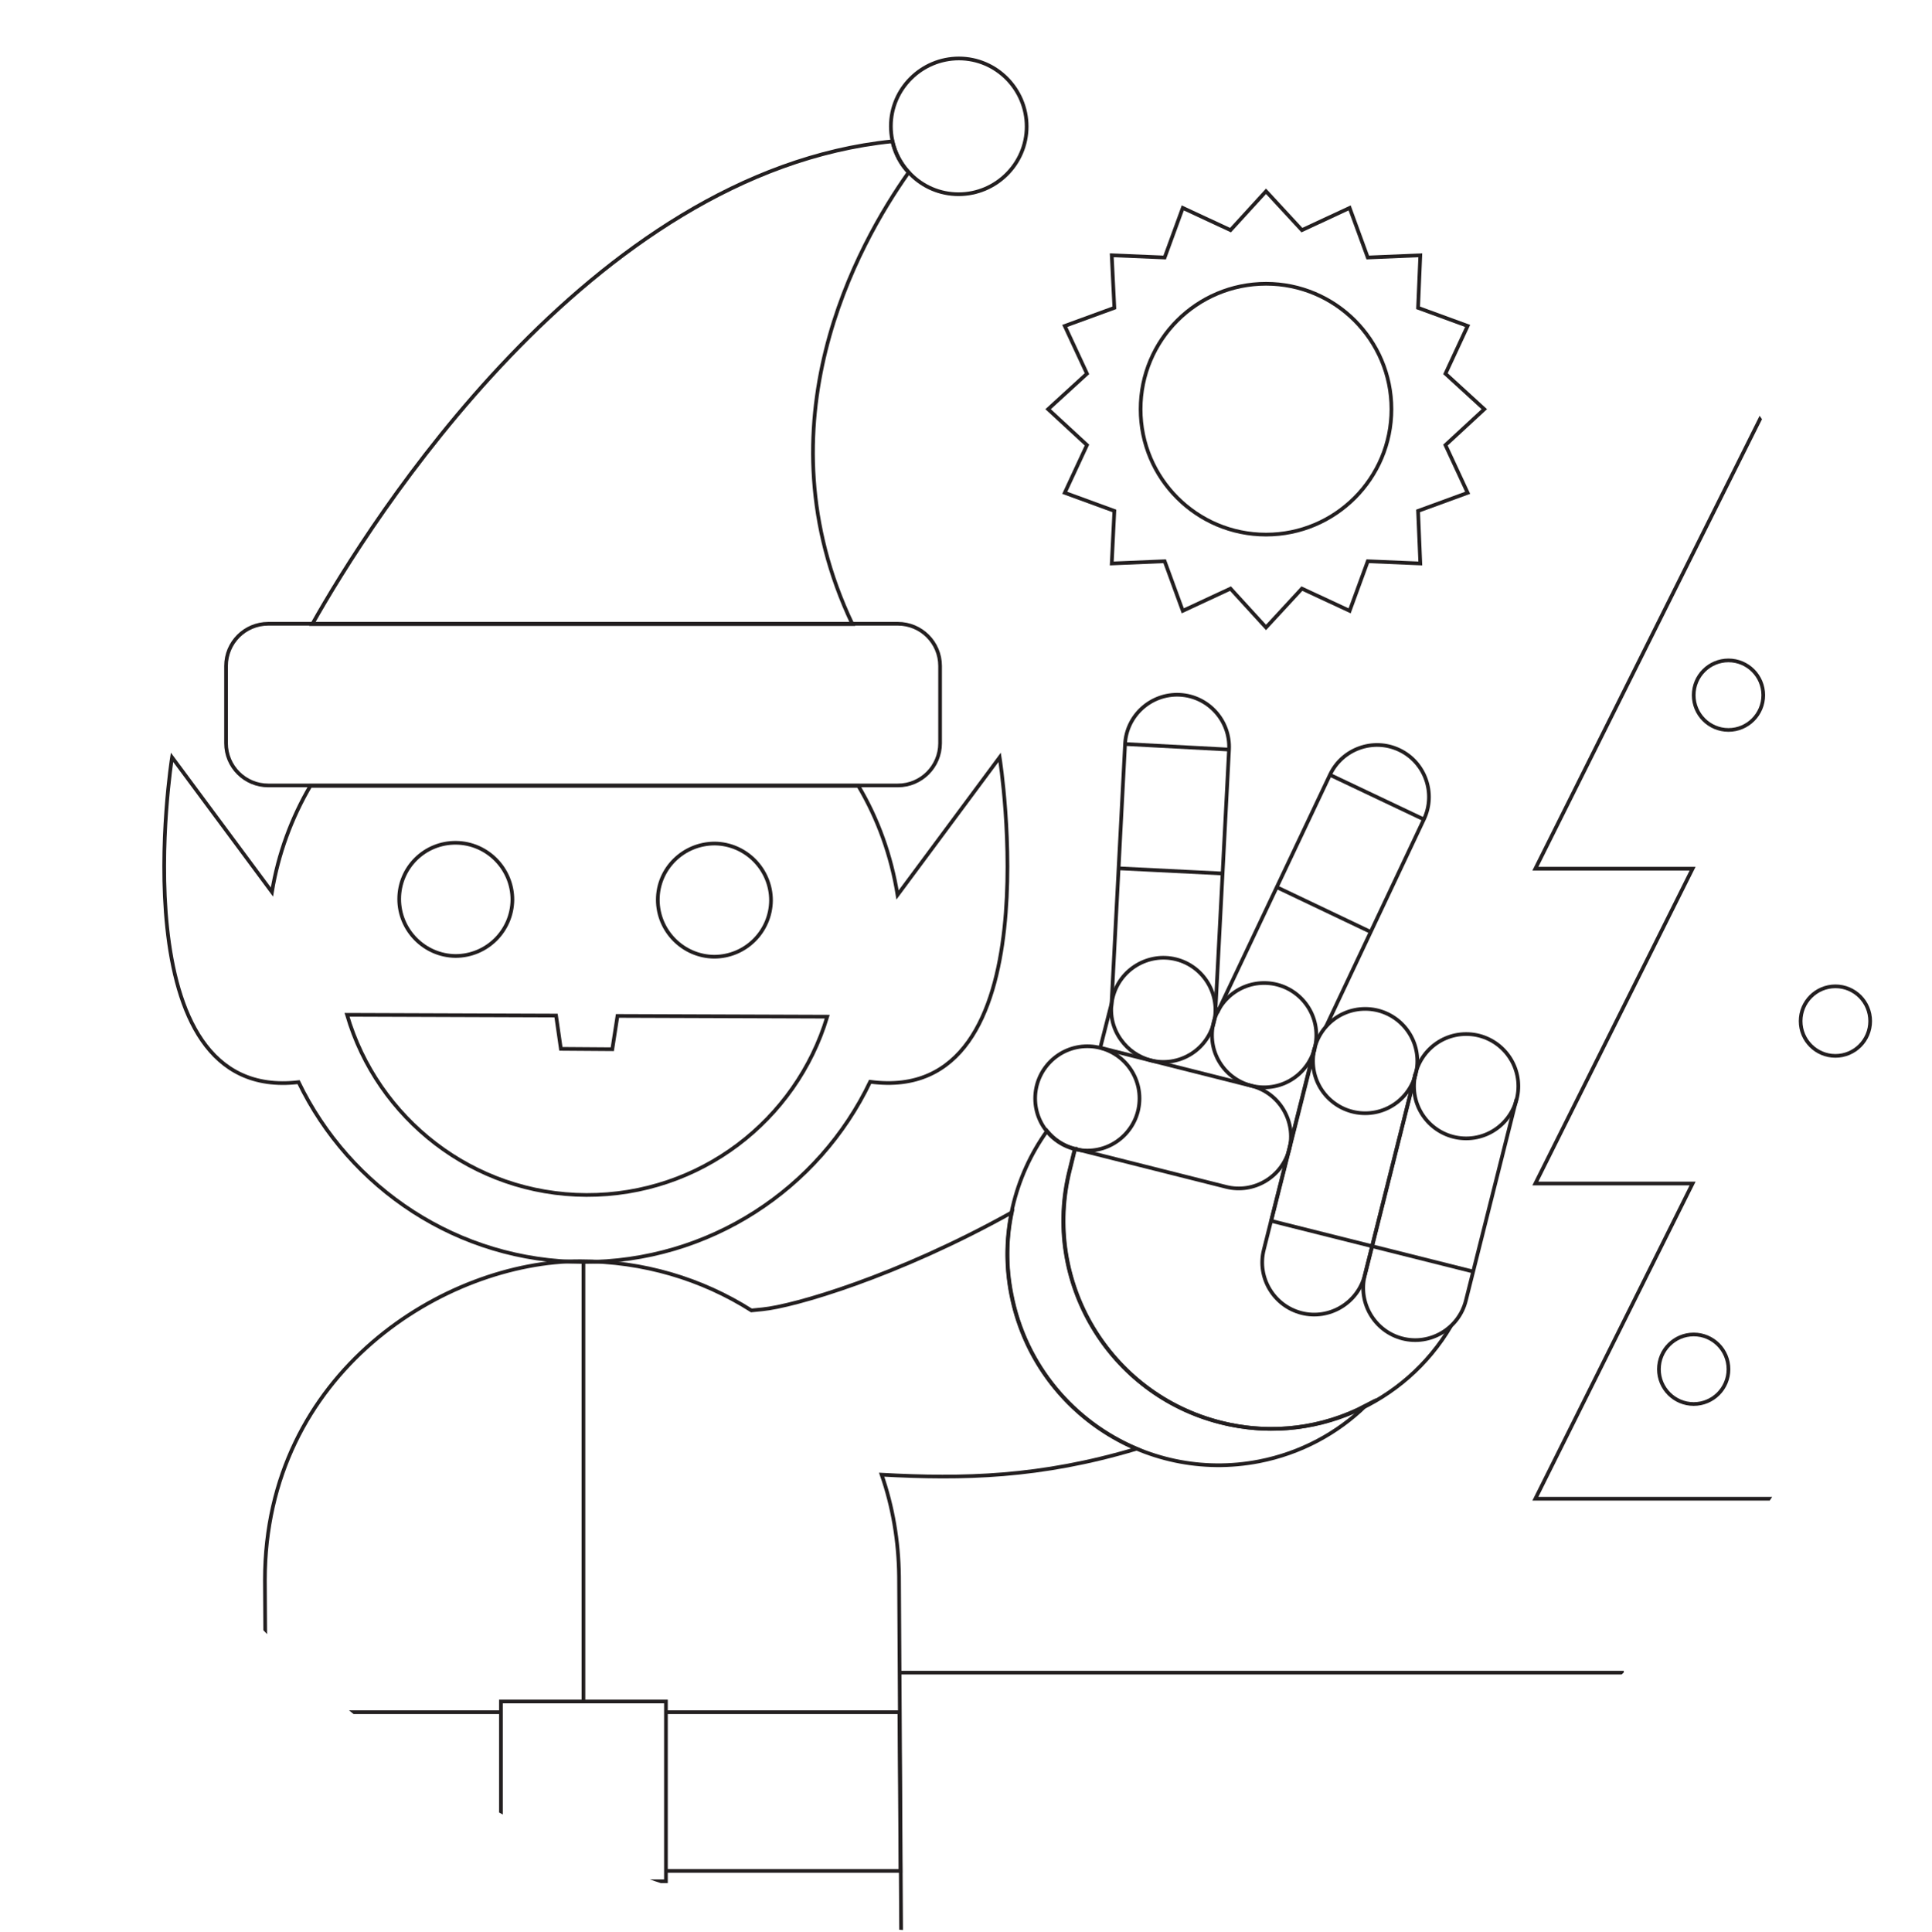
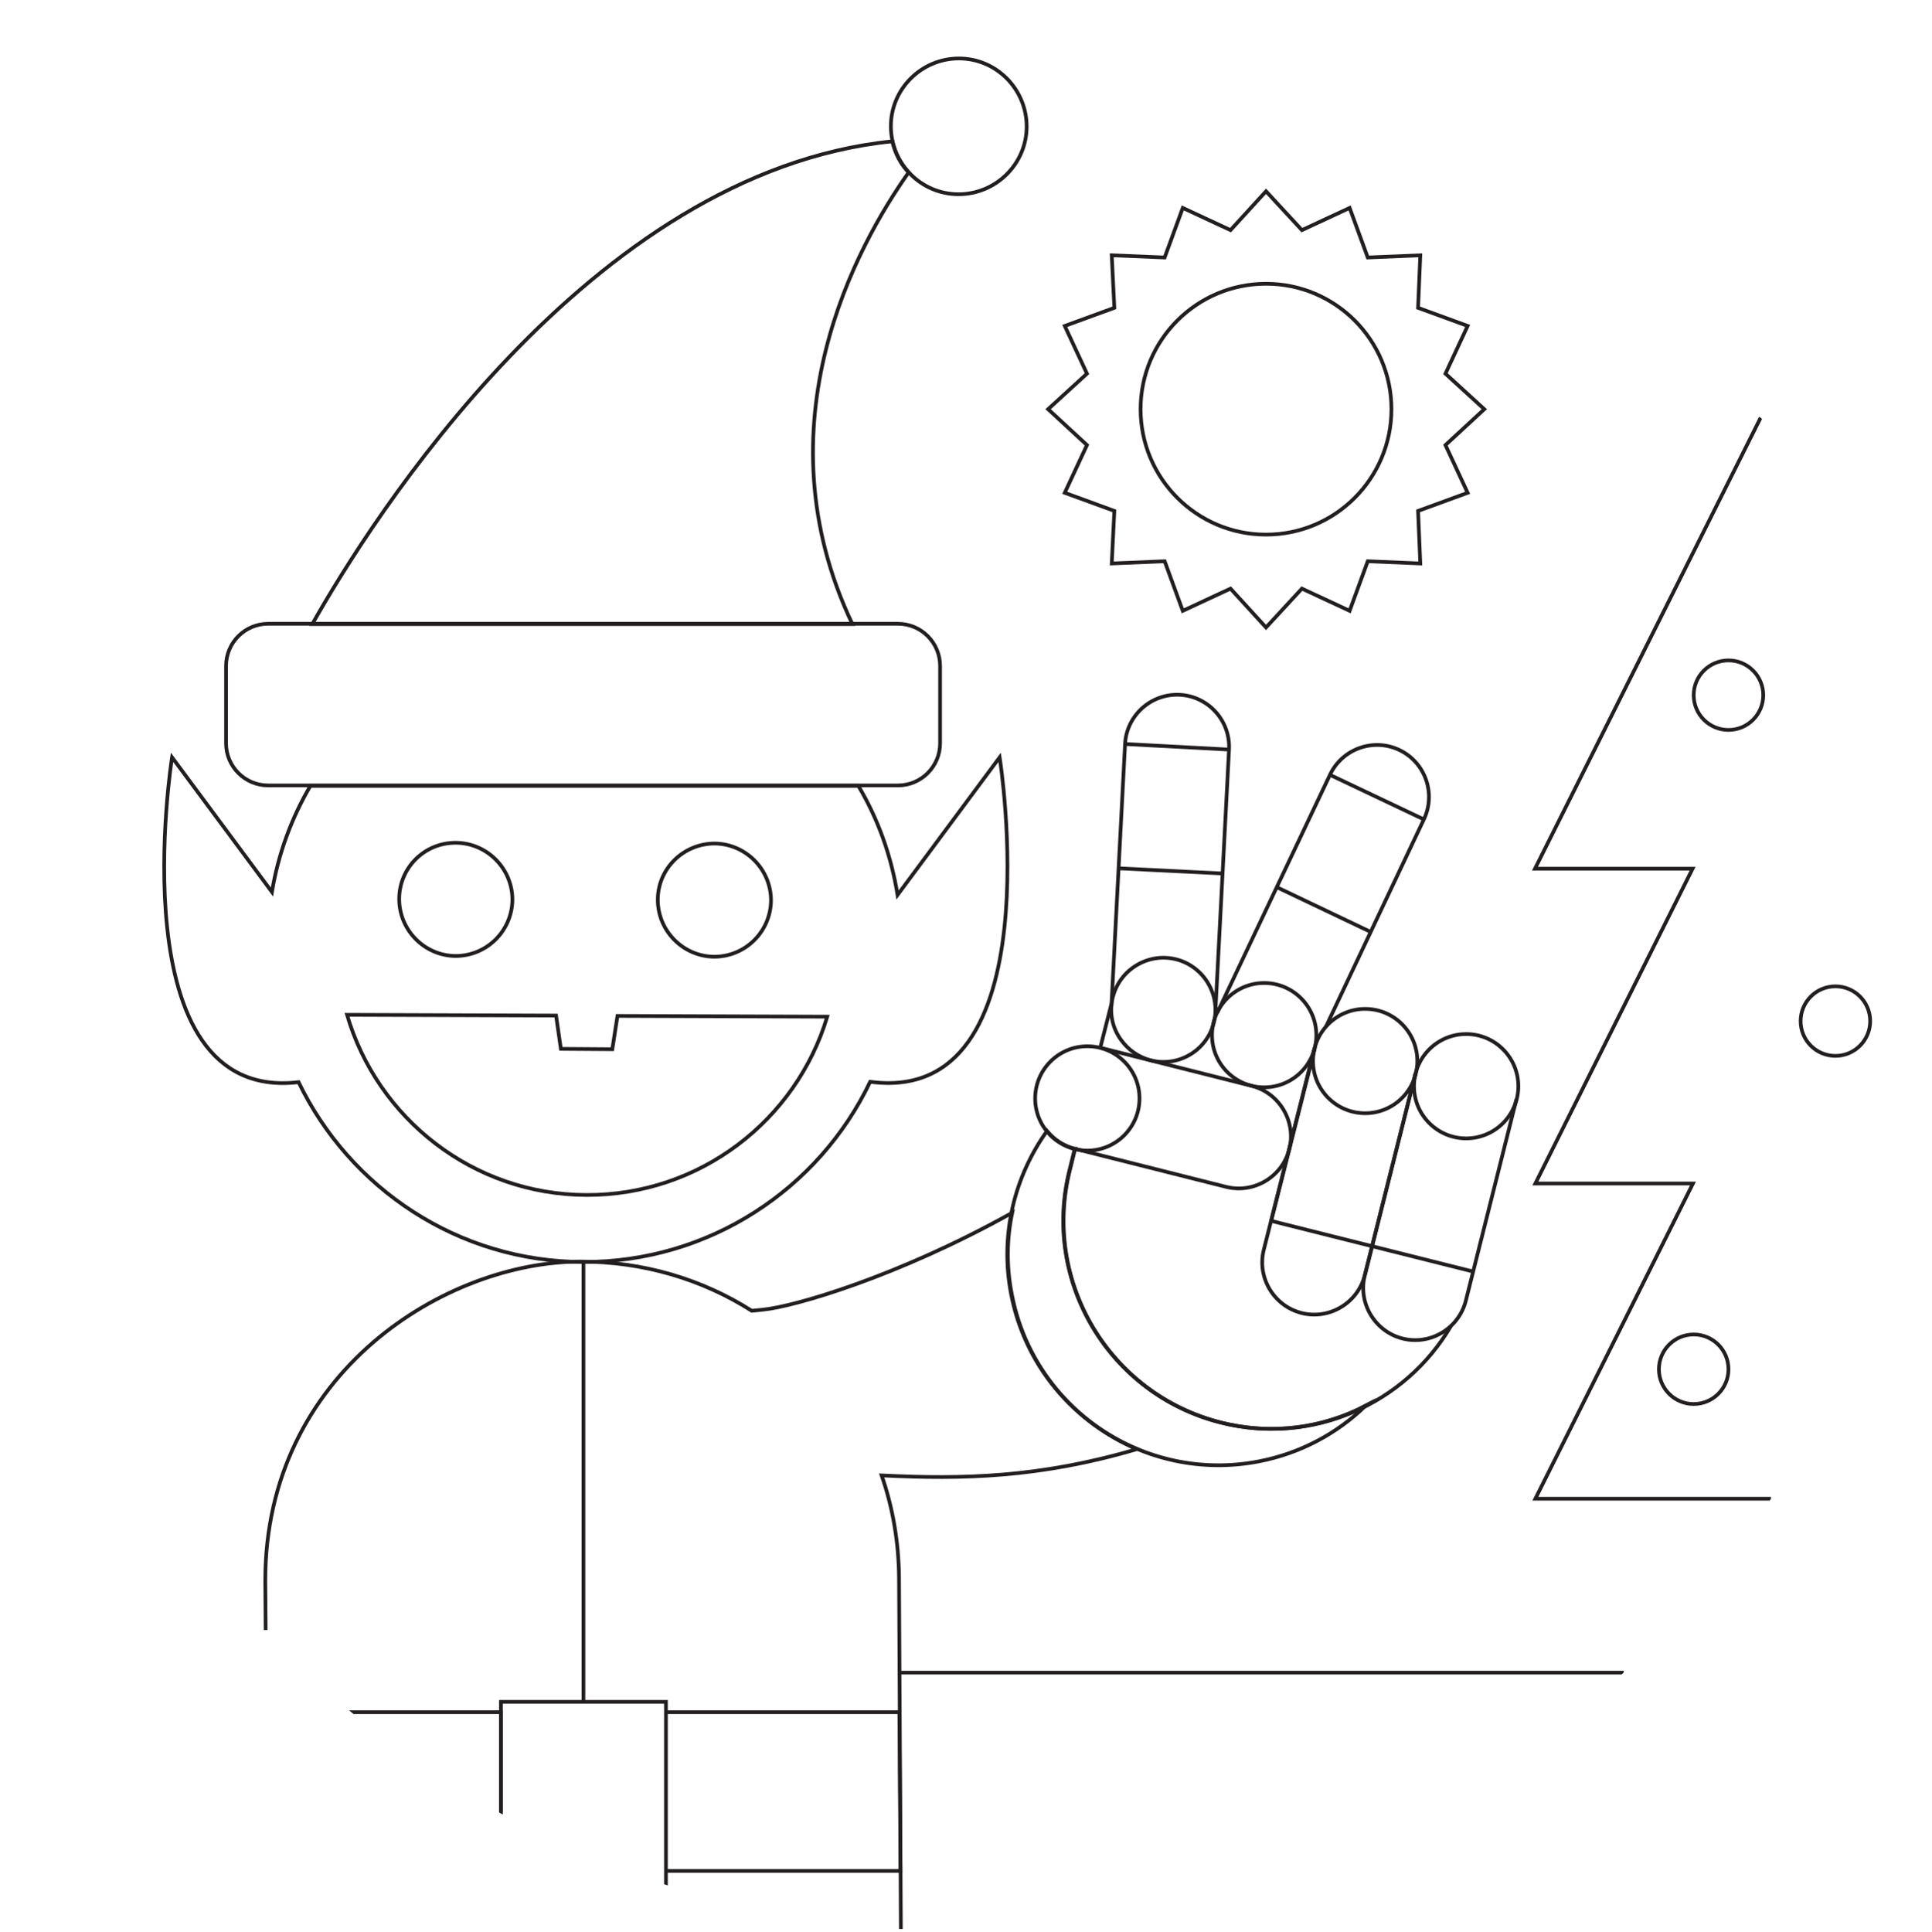
<svg xmlns="http://www.w3.org/2000/svg" xmlns:xlink="http://www.w3.org/1999/xlink" version="1.1" id="e-NABLE" x="0px" y="0px" width="522px" height="522px" viewBox="0 0 522 522" style="enable-background:new 0 0 522 522;" xml:space="preserve">
  <style type="text/css">
	.st0{clip-path:url(#SVGID_2_);}
	.st1{fill:none;stroke:#231F20;stroke-miterlimit:10;}
</style>
  <g>
    <defs>
      <circle id="SVGID_1_" cx="260.8" cy="261" r="261.2" />
    </defs>
    <clipPath id="SVGID_2_">
      <use xlink:href="#SVGID_1_" style="overflow:visible;" />
    </clipPath>
    <g class="st0">
      <g>
-         <polygon class="st1" points="542.7,234.8 585.2,234.8 500.1,64.5 415,234.8 457.5,234.8 415,319.9 457.5,319.9 415,405.1      585.2,405.1 542.7,319.9 585.2,319.9    " />
+         <path class="st1" d="M475.9,112.9l-61,121.9h42.6L415,319.9h42.6L415,405.1h63.7" />
        <circle class="st1" cx="467.2" cy="187.9" r="9.4" />
        <circle class="st1" cx="496.1" cy="276" r="9.4" />
        <circle class="st1" cx="457.8" cy="370.1" r="9.4" />
      </g>
-       <path class="st1" d="M307.2,391.6c-16.9-7.2-30.1-22.4-33.8-41.8c-1.5-7.5-1.4-15,0.1-22.1c-31,17.3-59,25.4-67.4,26.2    c-1.1,0.1-2.1,0.2-3,0.3c-13.4-8.5-29.2-13.3-46.3-13.3c-36.3,0-85.2,29.9-85.2,86.2l0.7,118.3c0.3,47.3,38.8,85.5,86.2,85.2    c47.3-0.3,85.4-38.8,85.2-86.2l-0.7-118.3c-0.1-9.6-1.7-18.9-4.7-27.5C260.3,399.8,281.1,399.4,307.2,391.6z" />
+       <path class="st1" d="M243.5,521.4l-0.5-95.1c-0.1-9.6-1.7-18.9-4.7-27.5c22,1.1,42.8,0.6,69-7.1c-16.9-7.2-30.1-22.4-33.8-41.8    c-1.5-7.5-1.4-15,0.1-22.1c-31,17.3-59,25.4-67.4,26.2c-1.1,0.1-2.1,0.2-3,0.3c-13.4-8.5-29.2-13.3-46.3-13.3    c-36.3,0-85.2,29.9-85.2,86.2l0.1,13.4" />
      <g>
        <g>
          <path class="st1" d="M277.5,34.2c0,10.1-8.3,18.3-18.4,18.3c-10.2,0-18.3-8.3-18.3-18.4c0-10.1,8.3-18.3,18.4-18.3      C269.3,15.8,277.5,24.1,277.5,34.2z" />
          <path class="st1" d="M166.9,274.6l-1.4,9l-13.9-0.1l-1.3-9l-56.5-0.2c8.2,28,34,48.6,64.7,48.7c30.7,0.1,56.7-20.2,65.1-48.2      L166.9,274.6z" />
          <path class="st1" d="M107.9,243c0,8.4,6.8,15.3,15.2,15.4c8.5,0,15.3-6.8,15.4-15.2c0-8.4-6.8-15.3-15.2-15.4      C114.8,227.7,107.9,234.5,107.9,243z" />
          <path class="st1" d="M177.8,243.2c0,8.4,6.8,15.3,15.2,15.4c8.5,0,15.3-6.8,15.4-15.2c0-8.4-6.8-15.3-15.2-15.4      C184.7,228,177.8,234.8,177.8,243.2z" />
          <path class="st1" d="M61.1,200.9c0,6.3,5.1,11.4,11.4,11.4l170.2,0c6.3,0,11.4-5.1,11.4-11.4V180c0-6.3-5.1-11.4-11.4-11.4      l-170.2,0c-6.3,0-11.4,5.1-11.4,11.4L61.1,200.9z" />
          <path class="st1" d="M270.2,204.7l-27.6,37.2c-1.7-10.6-5.3-20.6-10.6-29.5l-148.1,0c-5.1,8.7-8.7,18.4-10.4,28.7l-27-36.4      c0,0-14.9,93.6,34.2,87.8c13.8,28.6,43,48.5,76.9,48.6c34.2,0.1,63.8-19.8,77.6-48.7C285.2,299.1,270.2,204.7,270.2,204.7z" />
          <path class="st1" d="M245.6,46.6c-2.2-2.3-3.7-5.2-4.4-8.4c-82,8.3-141.3,103-156.8,130.5l146,0      C204.7,114.7,231.8,66.1,245.6,46.6z" />
        </g>
      </g>
      <line class="st1" x1="157.7" y1="341.1" x2="157.7" y2="459.9" />
      <polyline class="st1" points="180,505.7 243.4,505.7 243.1,462.8 180,462.8   " />
-       <polyline class="st1" points="135.4,462.8 72,462.8 72,505.7 135.4,505.7   " />
-       <rect x="135.4" y="459.9" class="st1" width="44.6" height="48.6" />
+       <path class="st1" d="M135.4,489.8v-27H91.8" />
+       <path class="st1" d="M180,510.2v-50.2h-44.6v30.6" />
      <g>
-         <path class="st1" d="M398.2,343.7L343.6,330l11.8-46.7" />
+         <polyline class="st1" points="398.2,343.7 343.6,330 355.4,283.3    " />
        <path class="st1" d="M290.5,310.5l-1.4,5.7l0,0l0,0c-7.6,30.1,10.7,60.7,40.8,68.3c24.9,6.3,50-5.1,62.3-26.1" />
        <line class="st1" x1="300.4" y1="271.4" x2="297.4" y2="283.2" />
        <g>
          <path class="st1" d="M290.5,310.5c0,0,40.9,10.3,40.9,10.3c7.5,1.9,15.2-2.7,17.1-10.2c1.9-7.5-2.7-15.2-10.2-17.1      c0,0-40.9-10.3-40.9-10.3" />
          <g>
            <circle class="st1" cx="293.9" cy="296.9" r="14.1" />
          </g>
        </g>
        <path class="st1" d="M358.4,277.5l26.5-56.1l0,0c3.3-7,0.3-15.4-6.7-18.7c-7-3.3-15.4-0.3-18.7,6.7c0,0,0,0,0,0L329,273.8" />
        <path class="st1" d="M328.5,273.7l3.7-71.1l0,0v0c0.4-7.8-5.6-14.4-13.3-14.8c-7.8-0.4-14.4,5.6-14.8,13.3c0,0,0,0,0,0l0,0     l-3.7,71.1" />
        <g>
          <path class="st1" d="M328.1,276.4c1.9-7.5-2.7-15.2-10.2-17.1s-15.2,2.7-17.1,10.2c-1.1,4.2-0.1,8.5,2.3,11.7      c1.9,2.6,4.6,4.5,7.9,5.4C318.5,288.5,326.2,284,328.1,276.4z" />
        </g>
        <g>
          <circle class="st1" cx="341.7" cy="279.8" r="14.1" />
        </g>
        <line class="st1" x1="304" y1="201.1" x2="332.1" y2="202.6" />
        <line class="st1" x1="302.3" y1="234.7" x2="330.4" y2="236.1" />
        <line class="st1" x1="359.4" y1="209.4" x2="384.9" y2="221.5" />
        <line class="st1" x1="345.1" y1="239.8" x2="370.5" y2="251.9" />
        <g>
          <path class="st1" d="M355.3,283.3l-13.7,54.5l0,0c-1.9,7.5,2.7,15.2,10.2,17.1c7.5,1.9,15.2-2.7,17.1-10.2c0,0,0,0,0,0      l13.7-54.5" />
          <g>
            <circle class="st1" cx="369" cy="286.8" r="14.1" />
          </g>
        </g>
        <g>
          <path class="st1" d="M382.6,290.2l-13.7,54.5l0,0c-1.9,7.5,2.7,15.2,10.2,17.1c7.5,1.9,15.2-2.7,17.1-10.2l0,0l13.7-54.5" />
          <g>
            <circle class="st1" cx="396.3" cy="293.6" r="14.1" />
          </g>
        </g>
      </g>
      <path class="st1" d="M330,384.5c-30.1-7.6-48.4-38.1-40.8-68.3l0,0l0,0l1.4-5.7c0,0-0.1,0-0.1,0l0,0c-3.1-0.8-5.6-2.5-7.5-4.8    c-8.8,12.3-12.8,28.1-9.7,44.1c6,31,36,51.2,67,45.2c11.3-2.2,21.2-7.6,28.9-15.1C357.6,386,343.7,388,330,384.5z" />
      <line class="st1" x1="243.4" y1="452.1" x2="438.9" y2="452.1" />
    </g>
    <g class="st0">
      <polygon class="st1" points="390.7,120.3 401.2,110.6 390.7,101 396.7,88.1 383.3,83.2 383.9,69 369.7,69.6 364.8,56.2     351.9,62.2 342.2,51.7 332.6,62.2 319.7,56.2 314.8,69.6 300.5,69 301.2,83.2 287.8,88.1 293.8,101 283.3,110.6 293.8,120.3     287.8,133.2 301.2,138.1 300.5,152.3 314.8,151.7 319.7,165.1 332.6,159.1 342.2,169.6 351.9,159.1 364.8,165.1 369.7,151.7     383.9,152.3 383.3,138.1 396.7,133.2   " />
      <g>
        <circle class="st1" cx="342.2" cy="110.6" r="33.9" />
      </g>
    </g>
  </g>
</svg>
